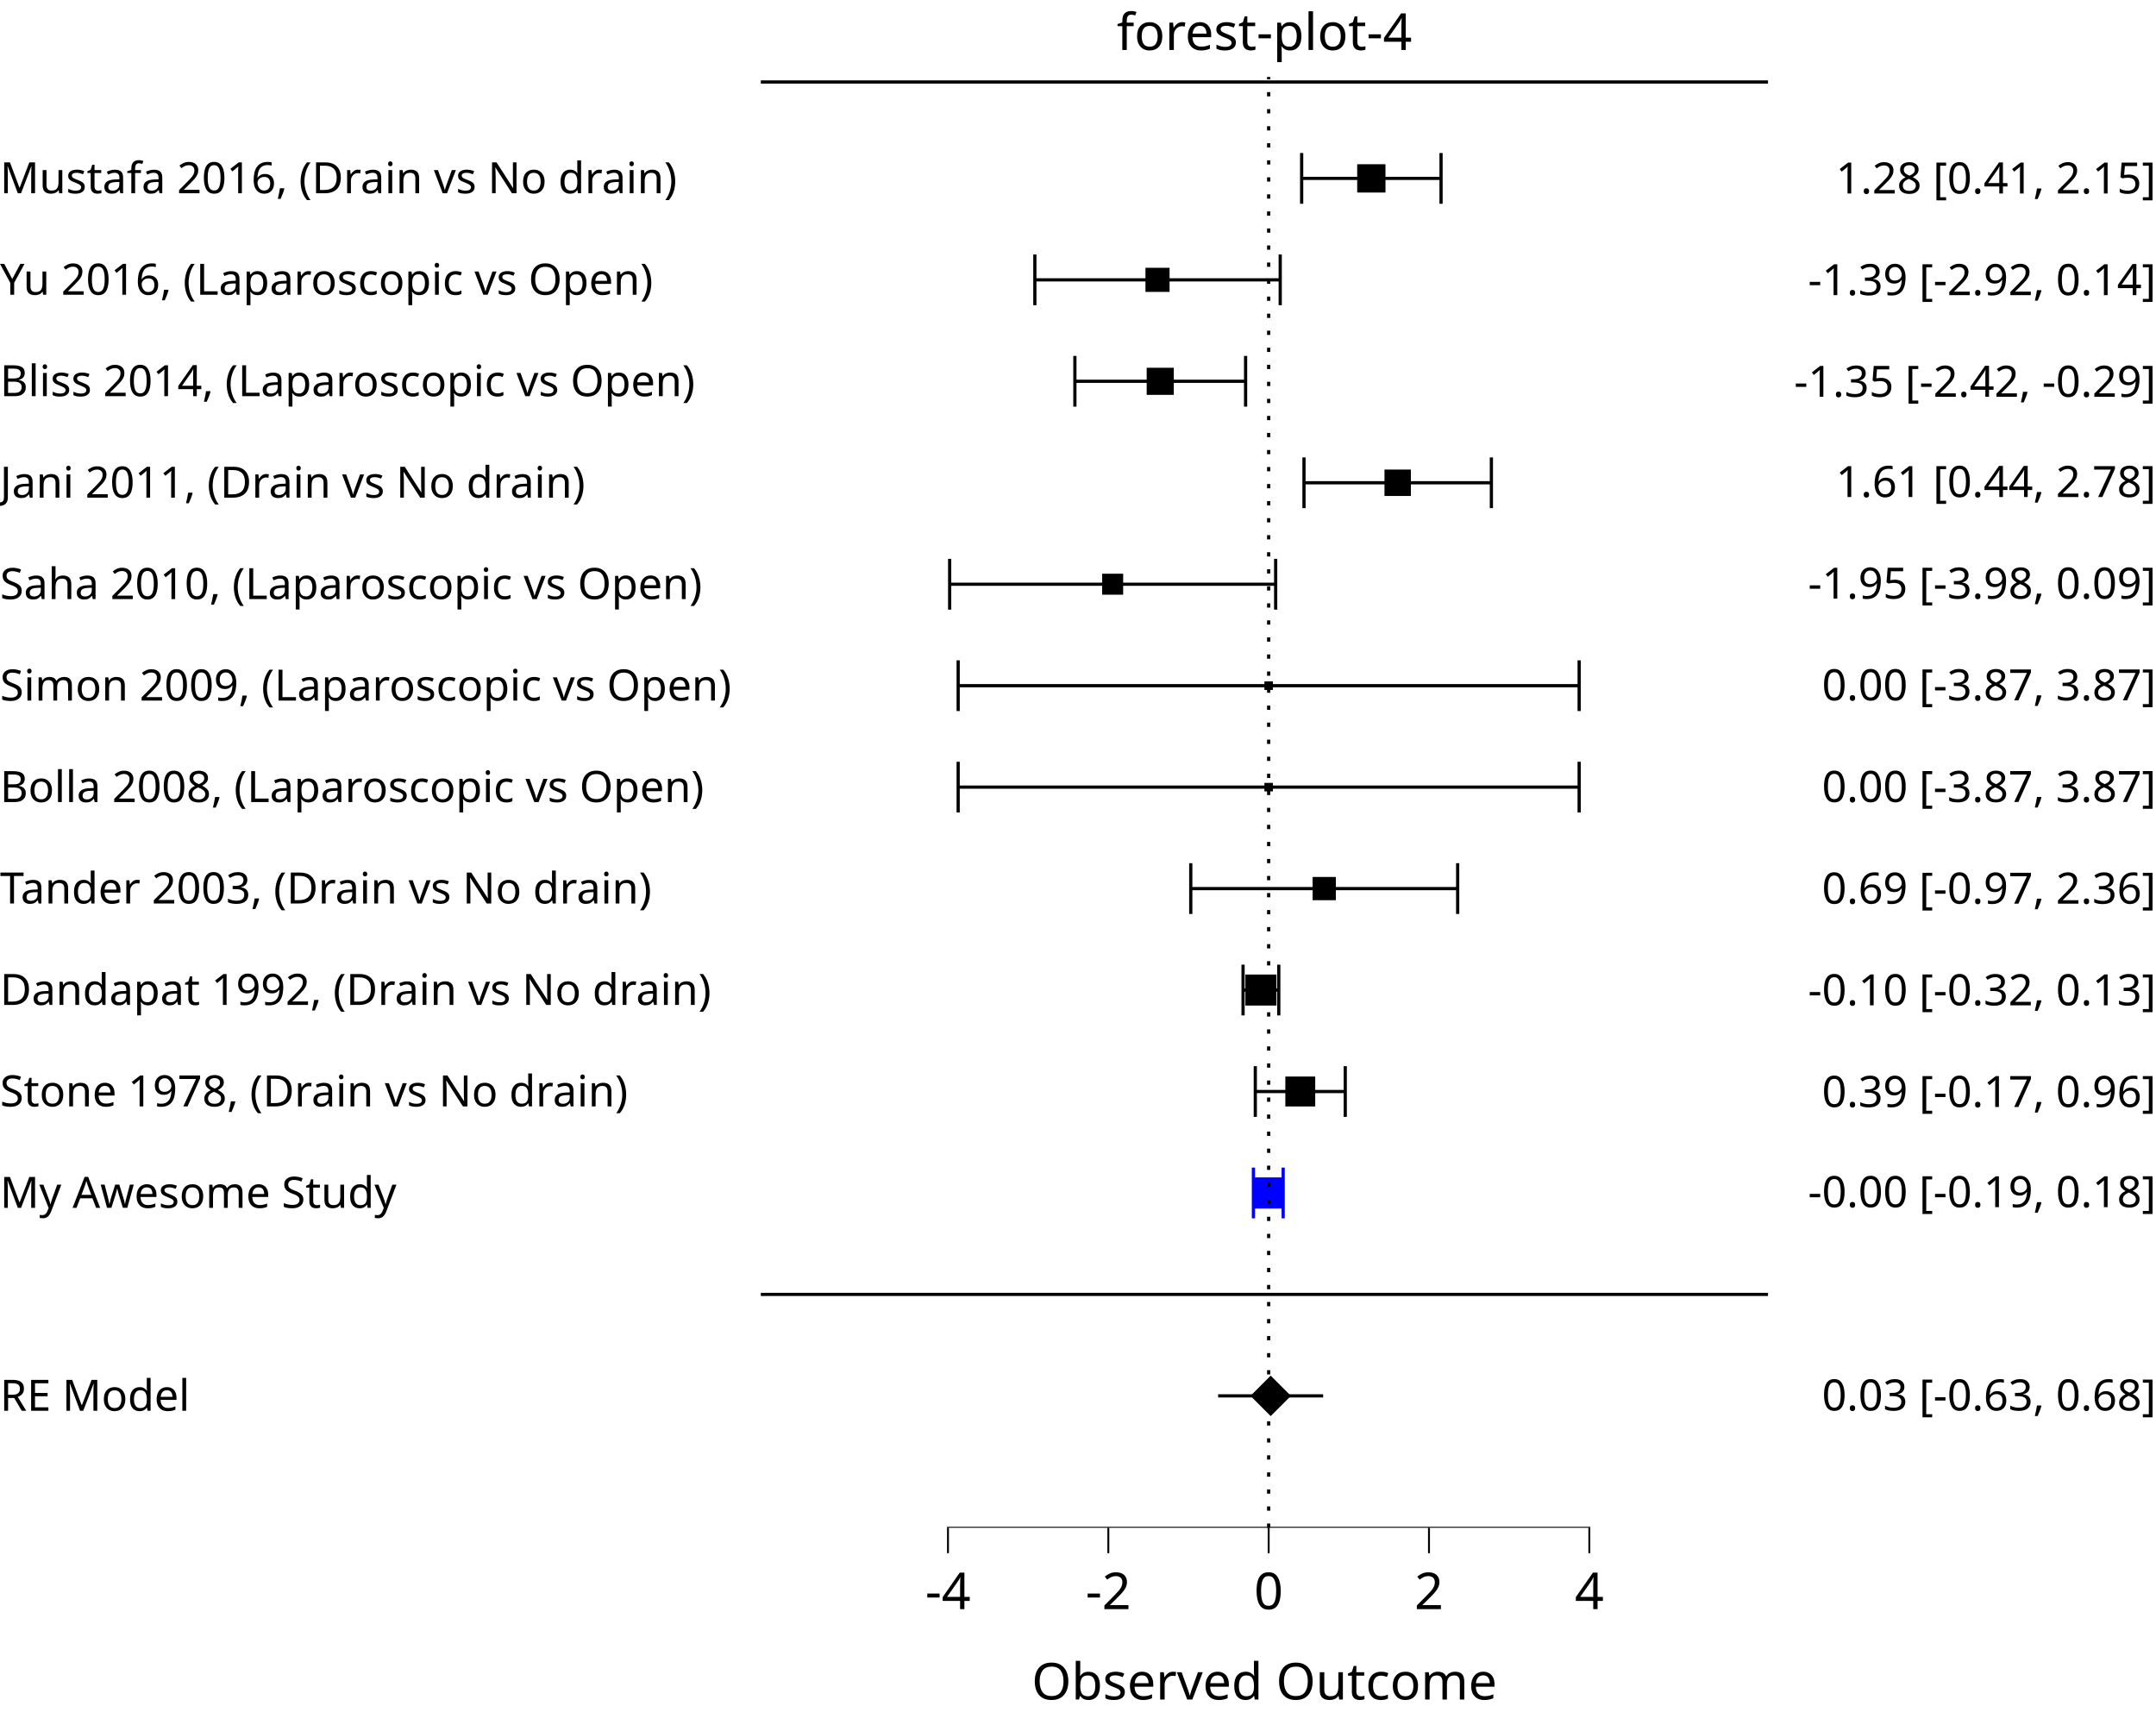
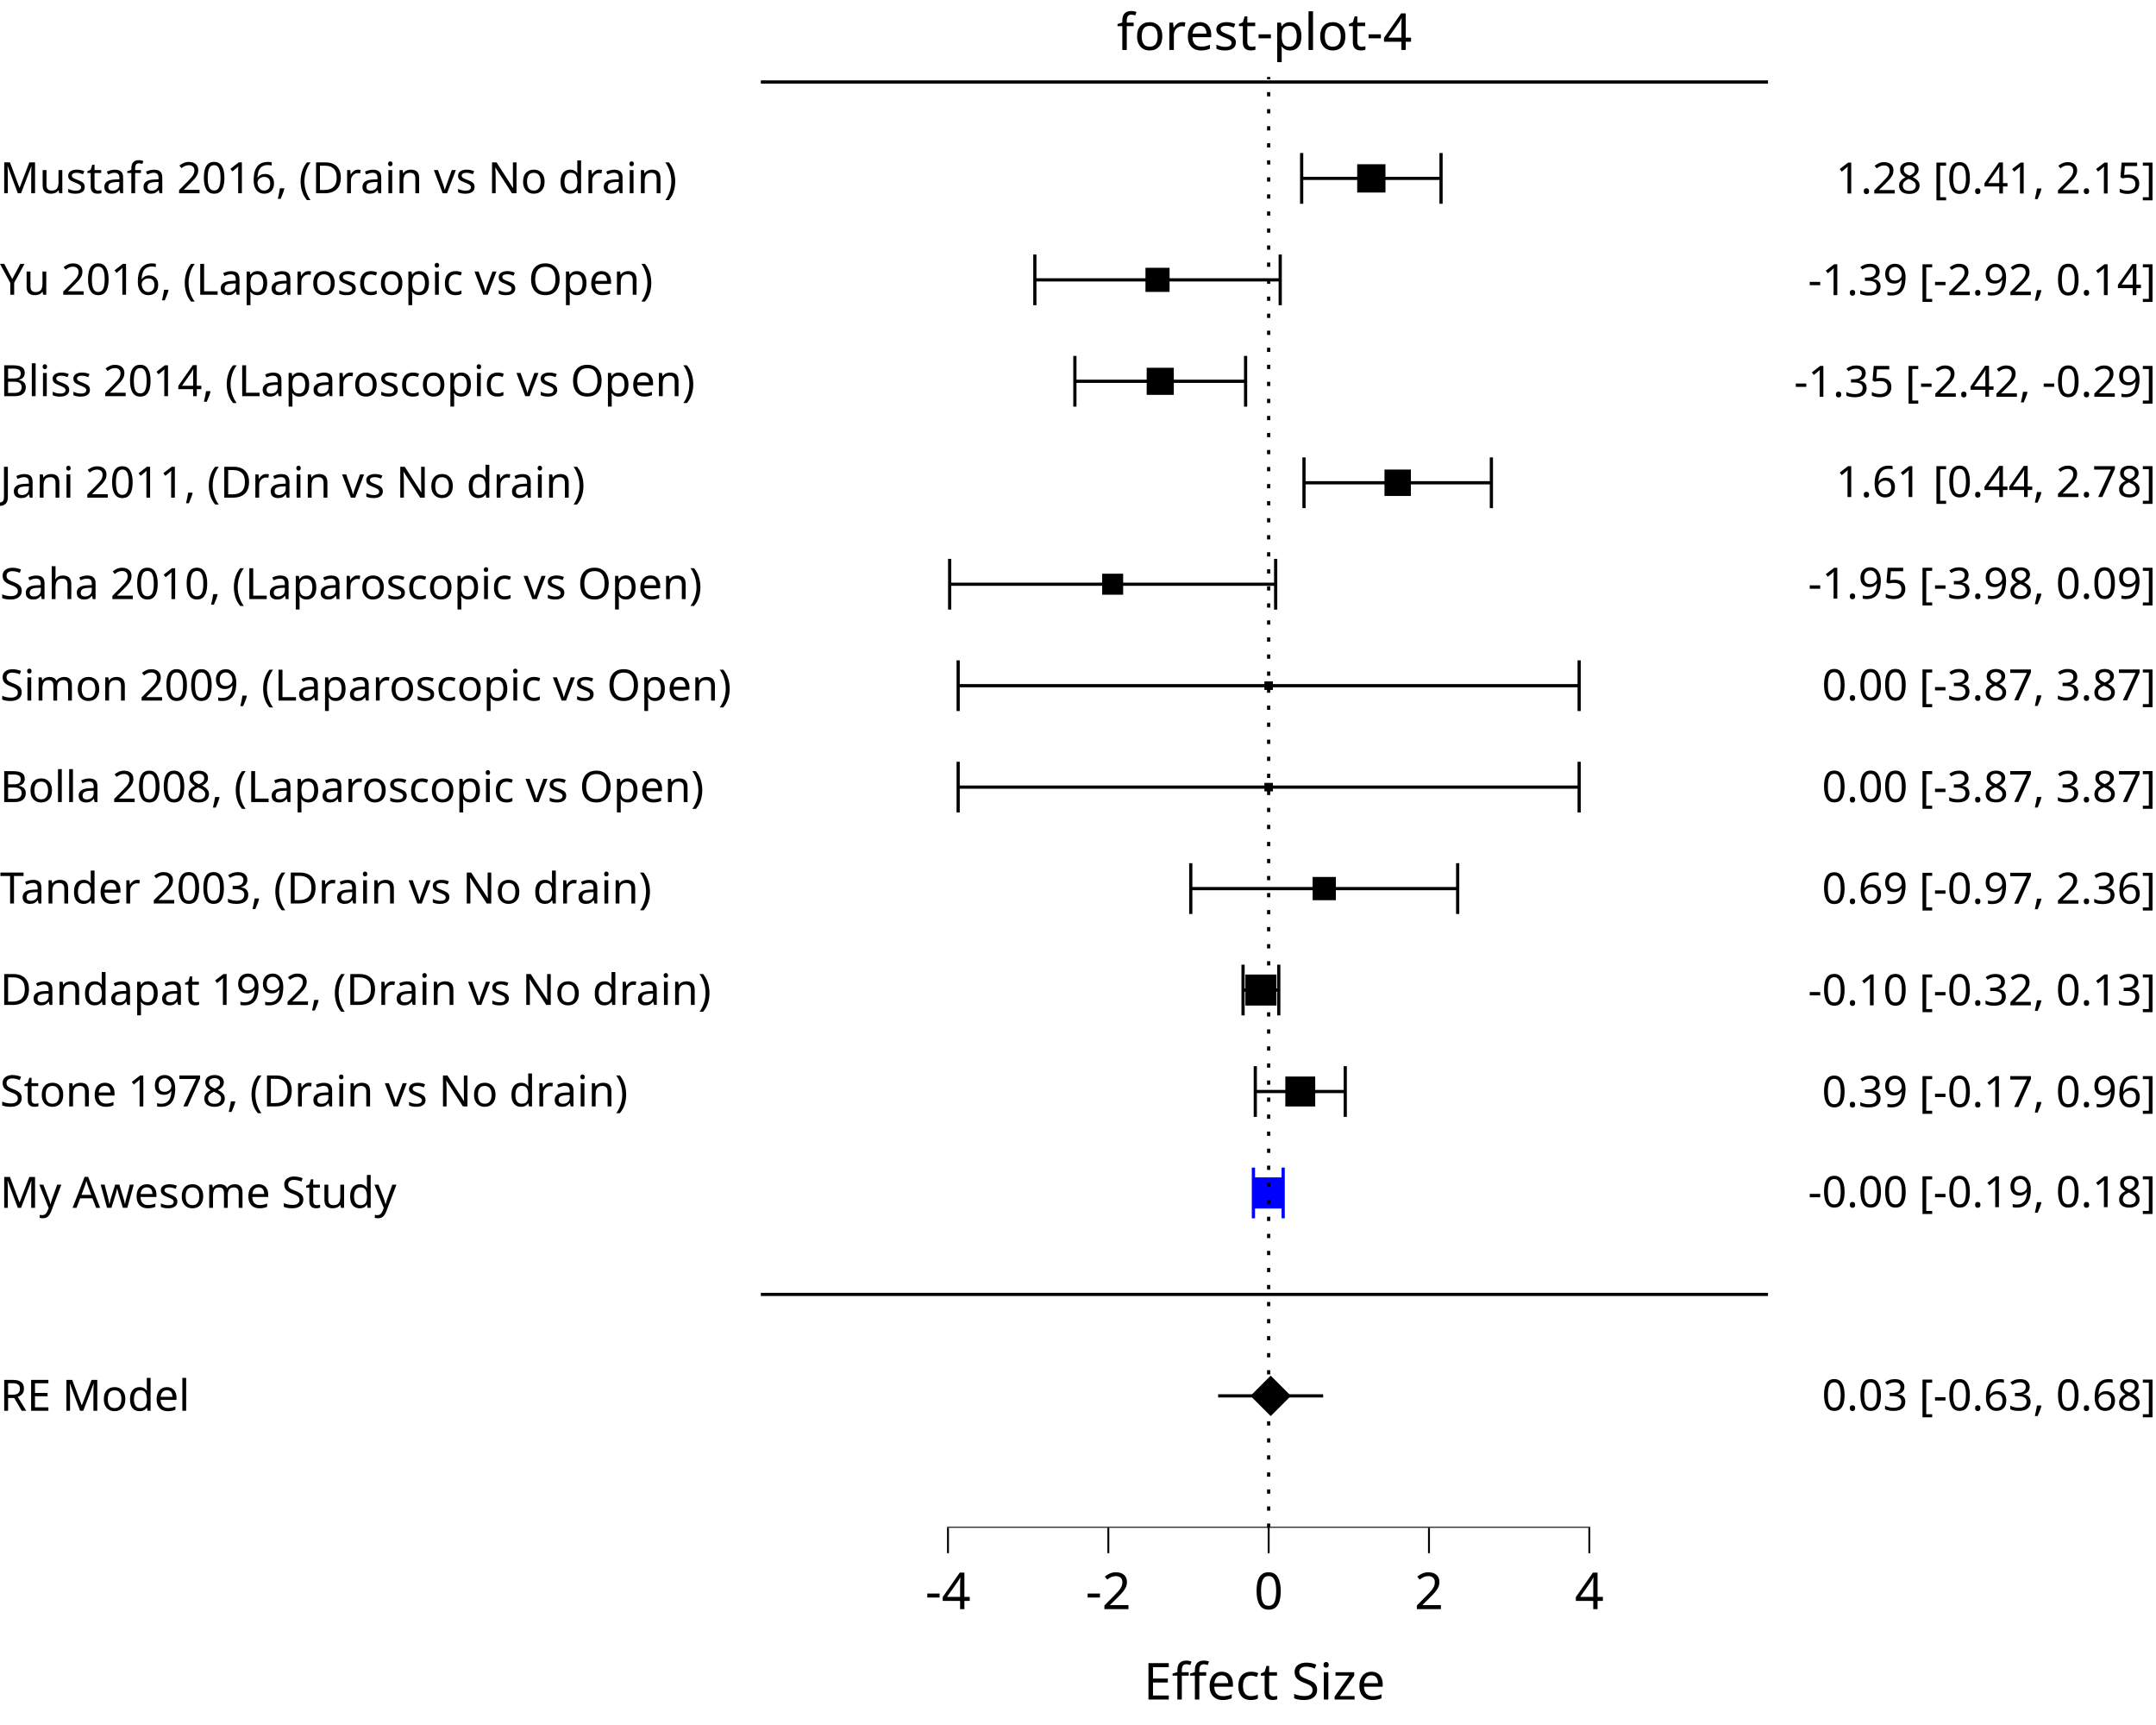
<svg xmlns="http://www.w3.org/2000/svg" class="svglite" data-engine-version="2.0" width="720.00pt" height="576.00pt" viewBox="0 0 720.00 576.00">
  <defs>
    <style type="text/css">
    .svglite line, .svglite polyline, .svglite polygon, .svglite path, .svglite rect, .svglite circle {
      fill: none;
      stroke: #000000;
      stroke-linecap: round;
      stroke-linejoin: round;
      stroke-miterlimit: 10.00;
    }
  </style>
  </defs>
  <rect width="100%" height="100%" style="stroke: none; fill: #FFFFFF;" />
  <defs>
    <clipPath id="cpMC4wMHw3MjAuMDB8MC4wMHw1NzYuMDA=">
      <rect x="0.00" y="0.00" width="720.00" height="576.00" />
    </clipPath>
  </defs>
  <g clip-path="url(#cpMC4wMHw3MjAuMDB8MC4wMHw1NzYuMDA=)">
    <rect x="0.00" y="0.00" width="720.00" height="576.00" style="stroke-width: 10.67; stroke: none;" />
  </g>
  <defs>
    <clipPath id="cpMjU0LjA4fDU5MC40MnwyNS42OXw1MTAuMTQ=">
      <rect x="254.08" y="25.69" width="336.35" height="484.45" />
    </clipPath>
  </defs>
  <g clip-path="url(#cpMjU0LjA4fDU5MC40MnwyNS42OXw1MTAuMTQ=)">
    <rect x="254.08" y="25.69" width="336.35" height="484.45" style="stroke-width: 10.67; stroke: none;" />
    <polygon points="453.24,64.29 462.68,64.29 462.68,54.84 453.24,54.84 " style="stroke-width: 0.71; stroke: none; fill: #000000;" />
    <polygon points="382.53,97.47 390.58,97.47 390.58,89.42 382.53,89.42 " style="stroke-width: 0.71; stroke: none; fill: #000000;" />
    <polygon points="382.94,131.85 391.99,131.85 391.99,122.80 382.94,122.80 " style="stroke-width: 0.71; stroke: none; fill: #000000;" />
    <polygon points="462.35,165.61 471.17,165.61 471.17,156.79 462.35,156.79 " style="stroke-width: 0.71; stroke: none; fill: #000000;" />
    <polygon points="368.07,198.58 375.08,198.58 375.08,191.57 368.07,191.57 " style="stroke-width: 0.71; stroke: none; fill: #000000;" />
    <polygon points="422.25,230.38 425.09,230.38 425.09,227.53 422.25,227.53 " style="stroke-width: 0.71; stroke: none; fill: #000000;" />
    <polygon points="422.25,264.25 425.09,264.25 425.09,261.41 422.25,261.41 " style="stroke-width: 0.71; stroke: none; fill: #000000;" />
    <polygon points="438.35,300.59 446.11,300.59 446.11,292.83 438.35,292.83 " style="stroke-width: 0.71; stroke: none; fill: #000000;" />
    <polygon points="415.90,335.77 426.27,335.77 426.27,325.41 415.90,325.41 " style="stroke-width: 0.71; stroke: none; fill: #000000;" />
    <polygon points="429.24,369.46 439.22,369.46 439.22,359.47 429.24,359.47 " style="stroke-width: 0.71; stroke: none; fill: #000000;" />
    <polygon points="418.36,403.54 428.74,403.54 428.74,393.15 418.36,393.15 " style="stroke-width: 0.71; stroke: none; fill: #0000FF;" />
    <polygon points="417.60,466.10 424.35,459.34 431.11,466.10 424.35,472.85 " style="stroke-width: 0.71; stroke: none; fill: #000000;" />
    <polyline points="481.24,68.04 481.24,51.10 " style="stroke-width: 1.07; stroke-linecap: butt;" />
    <polyline points="481.24,59.57 434.69,59.57 " style="stroke-width: 1.07; stroke-linecap: butt;" />
    <polyline points="434.69,68.04 434.69,51.10 " style="stroke-width: 1.07; stroke-linecap: butt;" />
    <polyline points="427.53,101.91 427.53,84.98 " style="stroke-width: 1.07; stroke-linecap: butt;" />
    <polyline points="427.53,93.44 345.59,93.44 " style="stroke-width: 1.07; stroke-linecap: butt;" />
    <polyline points="345.59,101.91 345.59,84.98 " style="stroke-width: 1.07; stroke-linecap: butt;" />
    <polyline points="415.97,135.79 415.97,118.85 " style="stroke-width: 1.07; stroke-linecap: butt;" />
    <polyline points="415.97,127.32 358.96,127.32 " style="stroke-width: 1.07; stroke-linecap: butt;" />
    <polyline points="358.96,135.79 358.96,118.85 " style="stroke-width: 1.07; stroke-linecap: butt;" />
    <polyline points="498.05,169.67 498.05,152.73 " style="stroke-width: 1.07; stroke-linecap: butt;" />
    <polyline points="498.05,161.20 435.47,161.20 " style="stroke-width: 1.07; stroke-linecap: butt;" />
    <polyline points="435.47,169.67 435.47,152.73 " style="stroke-width: 1.07; stroke-linecap: butt;" />
    <polyline points="426.01,203.55 426.01,186.61 " style="stroke-width: 1.07; stroke-linecap: butt;" />
    <polyline points="426.01,195.08 317.14,195.08 " style="stroke-width: 1.07; stroke-linecap: butt;" />
    <polyline points="317.14,203.55 317.14,186.61 " style="stroke-width: 1.07; stroke-linecap: butt;" />
    <polyline points="527.36,237.42 527.36,220.49 " style="stroke-width: 1.07; stroke-linecap: butt;" />
    <polyline points="527.36,228.96 319.98,228.96 " style="stroke-width: 1.07; stroke-linecap: butt;" />
    <polyline points="319.98,237.42 319.98,220.49 " style="stroke-width: 1.07; stroke-linecap: butt;" />
    <polyline points="527.36,271.30 527.36,254.36 " style="stroke-width: 1.07; stroke-linecap: butt;" />
    <polyline points="527.36,262.83 319.98,262.83 " style="stroke-width: 1.07; stroke-linecap: butt;" />
    <polyline points="319.98,271.30 319.98,254.36 " style="stroke-width: 1.07; stroke-linecap: butt;" />
    <polyline points="486.79,305.18 486.79,288.24 " style="stroke-width: 1.07; stroke-linecap: butt;" />
    <polyline points="486.79,296.71 397.66,296.71 " style="stroke-width: 1.07; stroke-linecap: butt;" />
    <polyline points="397.66,305.18 397.66,288.24 " style="stroke-width: 1.07; stroke-linecap: butt;" />
    <polyline points="427.05,339.06 427.05,322.12 " style="stroke-width: 1.07; stroke-linecap: butt;" />
    <polyline points="427.05,330.59 415.12,330.59 " style="stroke-width: 1.07; stroke-linecap: butt;" />
    <polyline points="415.12,339.06 415.12,322.12 " style="stroke-width: 1.07; stroke-linecap: butt;" />
    <polyline points="449.25,372.94 449.25,356.00 " style="stroke-width: 1.07; stroke-linecap: butt;" />
    <polyline points="449.25,364.47 419.21,364.47 " style="stroke-width: 1.07; stroke-linecap: butt;" />
    <polyline points="419.21,372.94 419.21,356.00 " style="stroke-width: 1.07; stroke-linecap: butt;" />
    <polyline points="428.52,406.81 428.52,389.87 " style="stroke-width: 1.07; stroke: #0000FF; stroke-linecap: butt;" />
    <polyline points="428.52,398.34 418.58,398.34 " style="stroke-width: 1.07; stroke: #0000FF; stroke-linecap: butt;" />
    <polyline points="418.58,406.81 418.58,389.87 " style="stroke-width: 1.07; stroke: #0000FF; stroke-linecap: butt;" />
    <polyline points="441.87,466.10 406.80,466.10 " style="stroke-width: 1.07; stroke-linecap: butt;" />
    <line x1="423.67" y1="510.14" x2="423.67" y2="25.69" style="stroke-width: 1.07; stroke-dasharray: 1.42,4.27; stroke-linecap: butt;" />
    <line x1="-641.62" y1="27.38" x2="1460.53" y2="27.38" style="stroke-width: 1.07; stroke-linecap: butt;" />
    <line x1="-641.62" y1="432.22" x2="1460.53" y2="432.22" style="stroke-width: 1.07; stroke-linecap: butt;" />
    <line x1="316.26" y1="510.14" x2="531.08" y2="510.14" style="stroke-width: 0.64; stroke-linecap: butt;" />
    <rect x="254.08" y="25.69" width="336.35" height="484.45" style="stroke-width: 0.00; stroke: none;" />
  </g>
  <g clip-path="url(#cpMC4wMHw3MjAuMDB8MC4wMHw1NzYuMDA=)">
    <polyline points="254.08,510.14 254.08,25.69 " style="stroke-width: 0.00; stroke: none; stroke-linecap: butt;" />
    <text x="-0" y="64.54" style="font-size: 14.45px; font-family: sans;" textLength="216.87px" lengthAdjust="spacingAndGlyphs">Mustafa 2016, (Drain vs No drain)</text>
    <text x="-0" y="98.42" style="font-size: 14.45px; font-family: sans;" textLength="215.31px" lengthAdjust="spacingAndGlyphs">Yu 2016, (Laparoscopic vs Open)</text>
    <text x="-0" y="132.29" style="font-size: 14.45px; font-family: sans;" textLength="228.15px" lengthAdjust="spacingAndGlyphs">Bliss 2014, (Laparoscopic vs Open)</text>
    <text x="-0" y="166.17" style="font-size: 14.45px; font-family: sans;" textLength="191.97px" lengthAdjust="spacingAndGlyphs">Jani 2011, (Drain vs No drain)</text>
    <text x="-0" y="200.05" style="font-size: 14.45px; font-family: sans;" textLength="231.38px" lengthAdjust="spacingAndGlyphs">Saha 2010, (Laparoscopic vs Open)</text>
    <text x="-0" y="233.93" style="font-size: 14.45px; font-family: sans;" textLength="238.60px" lengthAdjust="spacingAndGlyphs">Simon 2009, (Laparoscopic vs Open)</text>
    <text x="-0" y="267.81" style="font-size: 14.45px; font-family: sans;" textLength="229.76px" lengthAdjust="spacingAndGlyphs">Bolla 2008, (Laparoscopic vs Open)</text>
    <text x="-0" y="301.68" style="font-size: 14.45px; font-family: sans;" textLength="211.24px" lengthAdjust="spacingAndGlyphs">Tander 2003, (Drain vs No drain)</text>
    <text x="-0" y="335.56" style="font-size: 14.45px; font-family: sans;" textLength="228.13px" lengthAdjust="spacingAndGlyphs">Dandapat 1992, (Drain vs No drain)</text>
    <text x="-0" y="369.44" style="font-size: 14.45px; font-family: sans;" textLength="203.22px" lengthAdjust="spacingAndGlyphs">Stone 1978, (Drain vs No drain)</text>
    <text x="-0" y="403.32" style="font-size: 14.45px; font-family: sans;" textLength="127.73px" lengthAdjust="spacingAndGlyphs">My Awesome Study</text>
    <text x="-0" y="471.07" style="font-size: 14.45px; font-family: sans;" textLength="63.46px" lengthAdjust="spacingAndGlyphs">RE Model</text>
    <polyline points="590.42,510.14 590.42,25.69 " style="stroke-width: 0.00; stroke: none; stroke-linecap: butt;" />
    <text x="720.00" y="64.61" text-anchor="end" style="font-size: 14.45px; font-family: sans;" textLength="104.45px" lengthAdjust="spacingAndGlyphs">1.28 [0.41, 2.15]</text>
    <text x="720.00" y="98.55" text-anchor="end" style="font-size: 14.45px; font-family: sans;" textLength="114.07px" lengthAdjust="spacingAndGlyphs">-1.39 [-2.92, 0.14]</text>
    <text x="720.00" y="132.50" text-anchor="end" style="font-size: 14.45px; font-family: sans;" textLength="118.88px" lengthAdjust="spacingAndGlyphs">-1.35 [-2.42, -0.29]</text>
    <text x="720.00" y="165.96" text-anchor="end" style="font-size: 14.45px; font-family: sans;" textLength="104.45px" lengthAdjust="spacingAndGlyphs">1.61 [0.44, 2.78]</text>
    <text x="720.00" y="199.90" text-anchor="end" style="font-size: 14.45px; font-family: sans;" textLength="114.07px" lengthAdjust="spacingAndGlyphs">-1.95 [-3.98, 0.09]</text>
    <text x="720.00" y="233.85" text-anchor="end" style="font-size: 14.45px; font-family: sans;" textLength="109.26px" lengthAdjust="spacingAndGlyphs">0.00 [-3.87, 3.87]</text>
    <text x="720.00" y="267.79" text-anchor="end" style="font-size: 14.45px; font-family: sans;" textLength="109.26px" lengthAdjust="spacingAndGlyphs">0.00 [-3.87, 3.87]</text>
    <text x="720.00" y="301.74" text-anchor="end" style="font-size: 14.45px; font-family: sans;" textLength="109.26px" lengthAdjust="spacingAndGlyphs">0.69 [-0.97, 2.36]</text>
    <text x="720.00" y="335.69" text-anchor="end" style="font-size: 14.45px; font-family: sans;" textLength="114.07px" lengthAdjust="spacingAndGlyphs">-0.10 [-0.32, 0.13]</text>
    <text x="720.00" y="369.63" text-anchor="end" style="font-size: 14.45px; font-family: sans;" textLength="109.26px" lengthAdjust="spacingAndGlyphs">0.39 [-0.17, 0.96]</text>
    <text x="720.00" y="403.09" text-anchor="end" style="font-size: 14.45px; font-family: sans;" textLength="114.07px" lengthAdjust="spacingAndGlyphs">-0.00 [-0.19, 0.18]</text>
    <text x="720.00" y="470.98" text-anchor="end" style="font-size: 14.45px; font-family: sans;" textLength="109.26px" lengthAdjust="spacingAndGlyphs">0.03 [-0.63, 0.68]</text>
    <polyline points="254.08,510.14 590.42,510.14 " style="stroke-width: 0.00; stroke: none; stroke-linecap: butt;" />
    <polyline points="316.58,518.64 316.58,510.14 " style="stroke-width: 0.64; stroke-linecap: butt;" />
    <polyline points="370.13,518.64 370.13,510.14 " style="stroke-width: 0.64; stroke-linecap: butt;" />
    <polyline points="423.67,518.64 423.67,510.14 " style="stroke-width: 0.64; stroke-linecap: butt;" />
    <polyline points="477.21,518.64 477.21,510.14 " style="stroke-width: 0.64; stroke-linecap: butt;" />
    <polyline points="530.76,518.64 530.76,510.14 " style="stroke-width: 0.64; stroke-linecap: butt;" />
    <text x="316.58" y="537.32" text-anchor="middle" style="font-size: 17.00px; font-family: sans;" textLength="15.12px" lengthAdjust="spacingAndGlyphs">-4</text>
    <text x="370.13" y="537.32" text-anchor="middle" style="font-size: 17.00px; font-family: sans;" textLength="15.12px" lengthAdjust="spacingAndGlyphs">-2</text>
    <text x="423.67" y="537.32" text-anchor="middle" style="font-size: 17.00px; font-family: sans;" textLength="9.46px" lengthAdjust="spacingAndGlyphs">0</text>
    <text x="477.21" y="537.32" text-anchor="middle" style="font-size: 17.00px; font-family: sans;" textLength="9.46px" lengthAdjust="spacingAndGlyphs">2</text>
    <text x="530.76" y="537.32" text-anchor="middle" style="font-size: 17.00px; font-family: sans;" textLength="9.46px" lengthAdjust="spacingAndGlyphs">4</text>
-     <text x="422.25" y="567.49" text-anchor="middle" style="font-size: 17.00px; font-family: sans;" textLength="147.44px" lengthAdjust="spacingAndGlyphs">Observed Outcome</text>
+     <text x="422.25" y="567.49" text-anchor="middle" style="font-size: 17.00px; font-family: sans;" textLength="81.27px" lengthAdjust="spacingAndGlyphs">Effect Size</text>
    <text x="422.25" y="16.68" text-anchor="middle" style="font-size: 17.00px; font-family: sans;" textLength="90.71px" lengthAdjust="spacingAndGlyphs">forest-plot-4</text>
  </g>
</svg>
